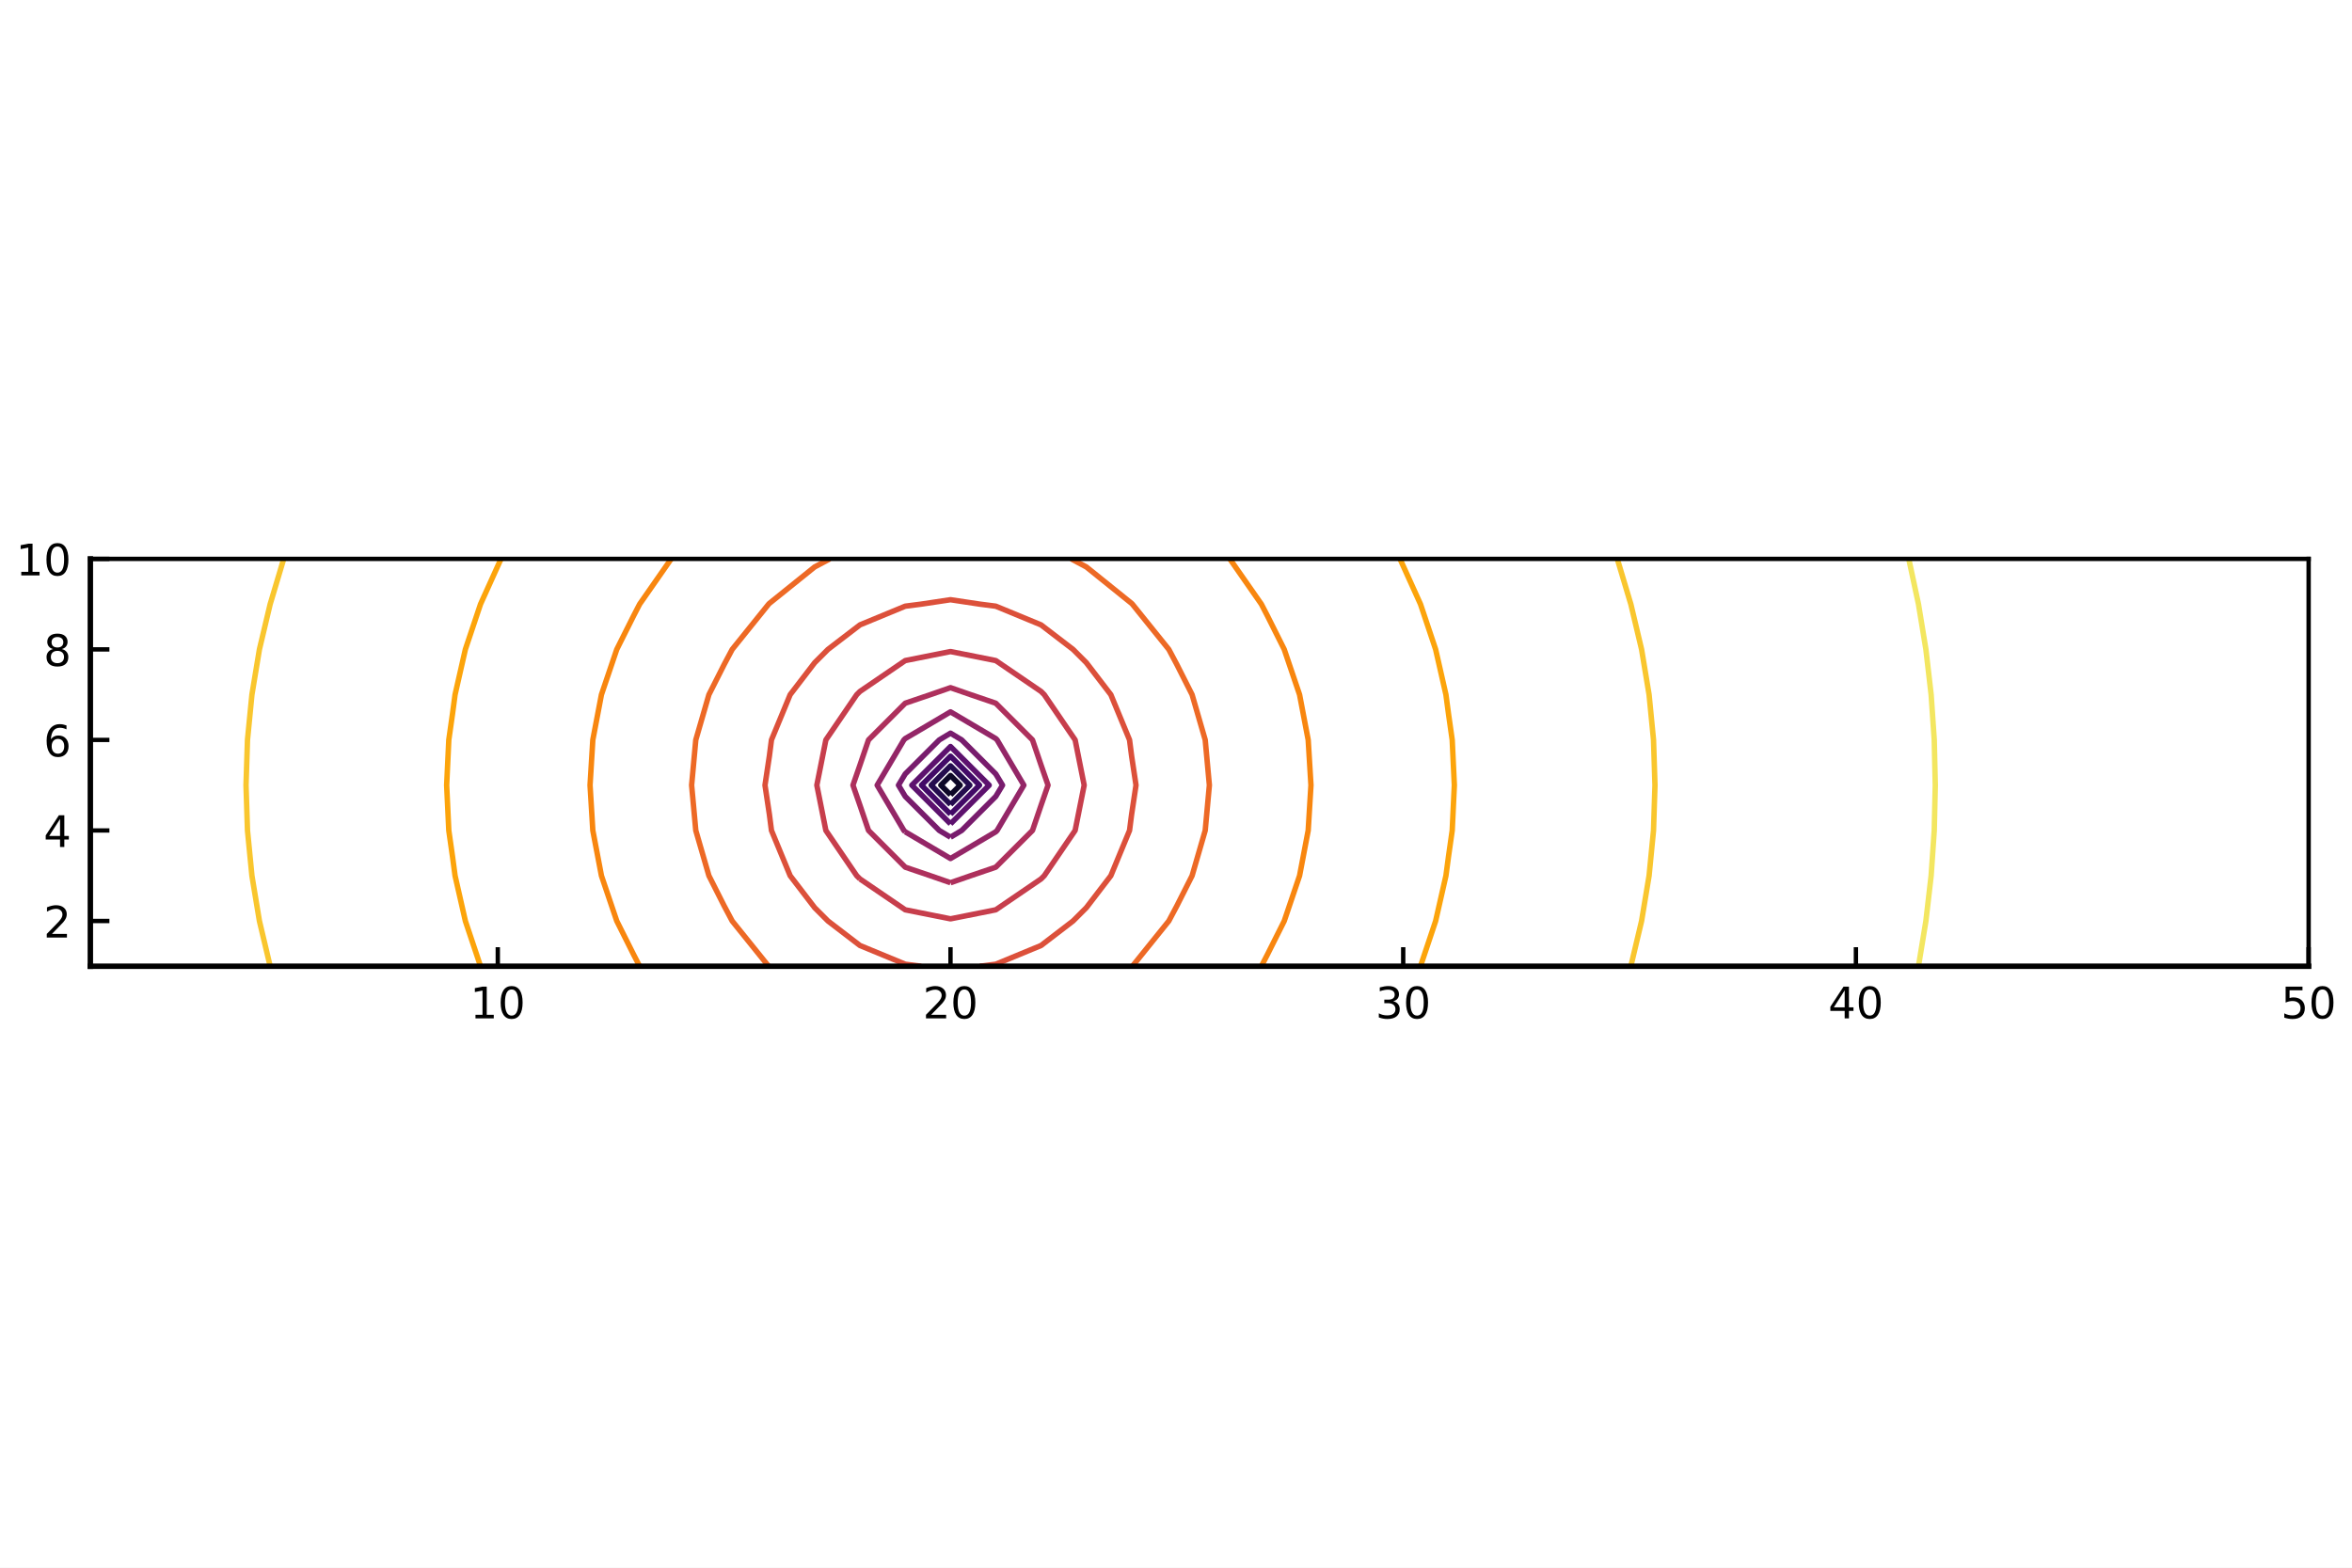
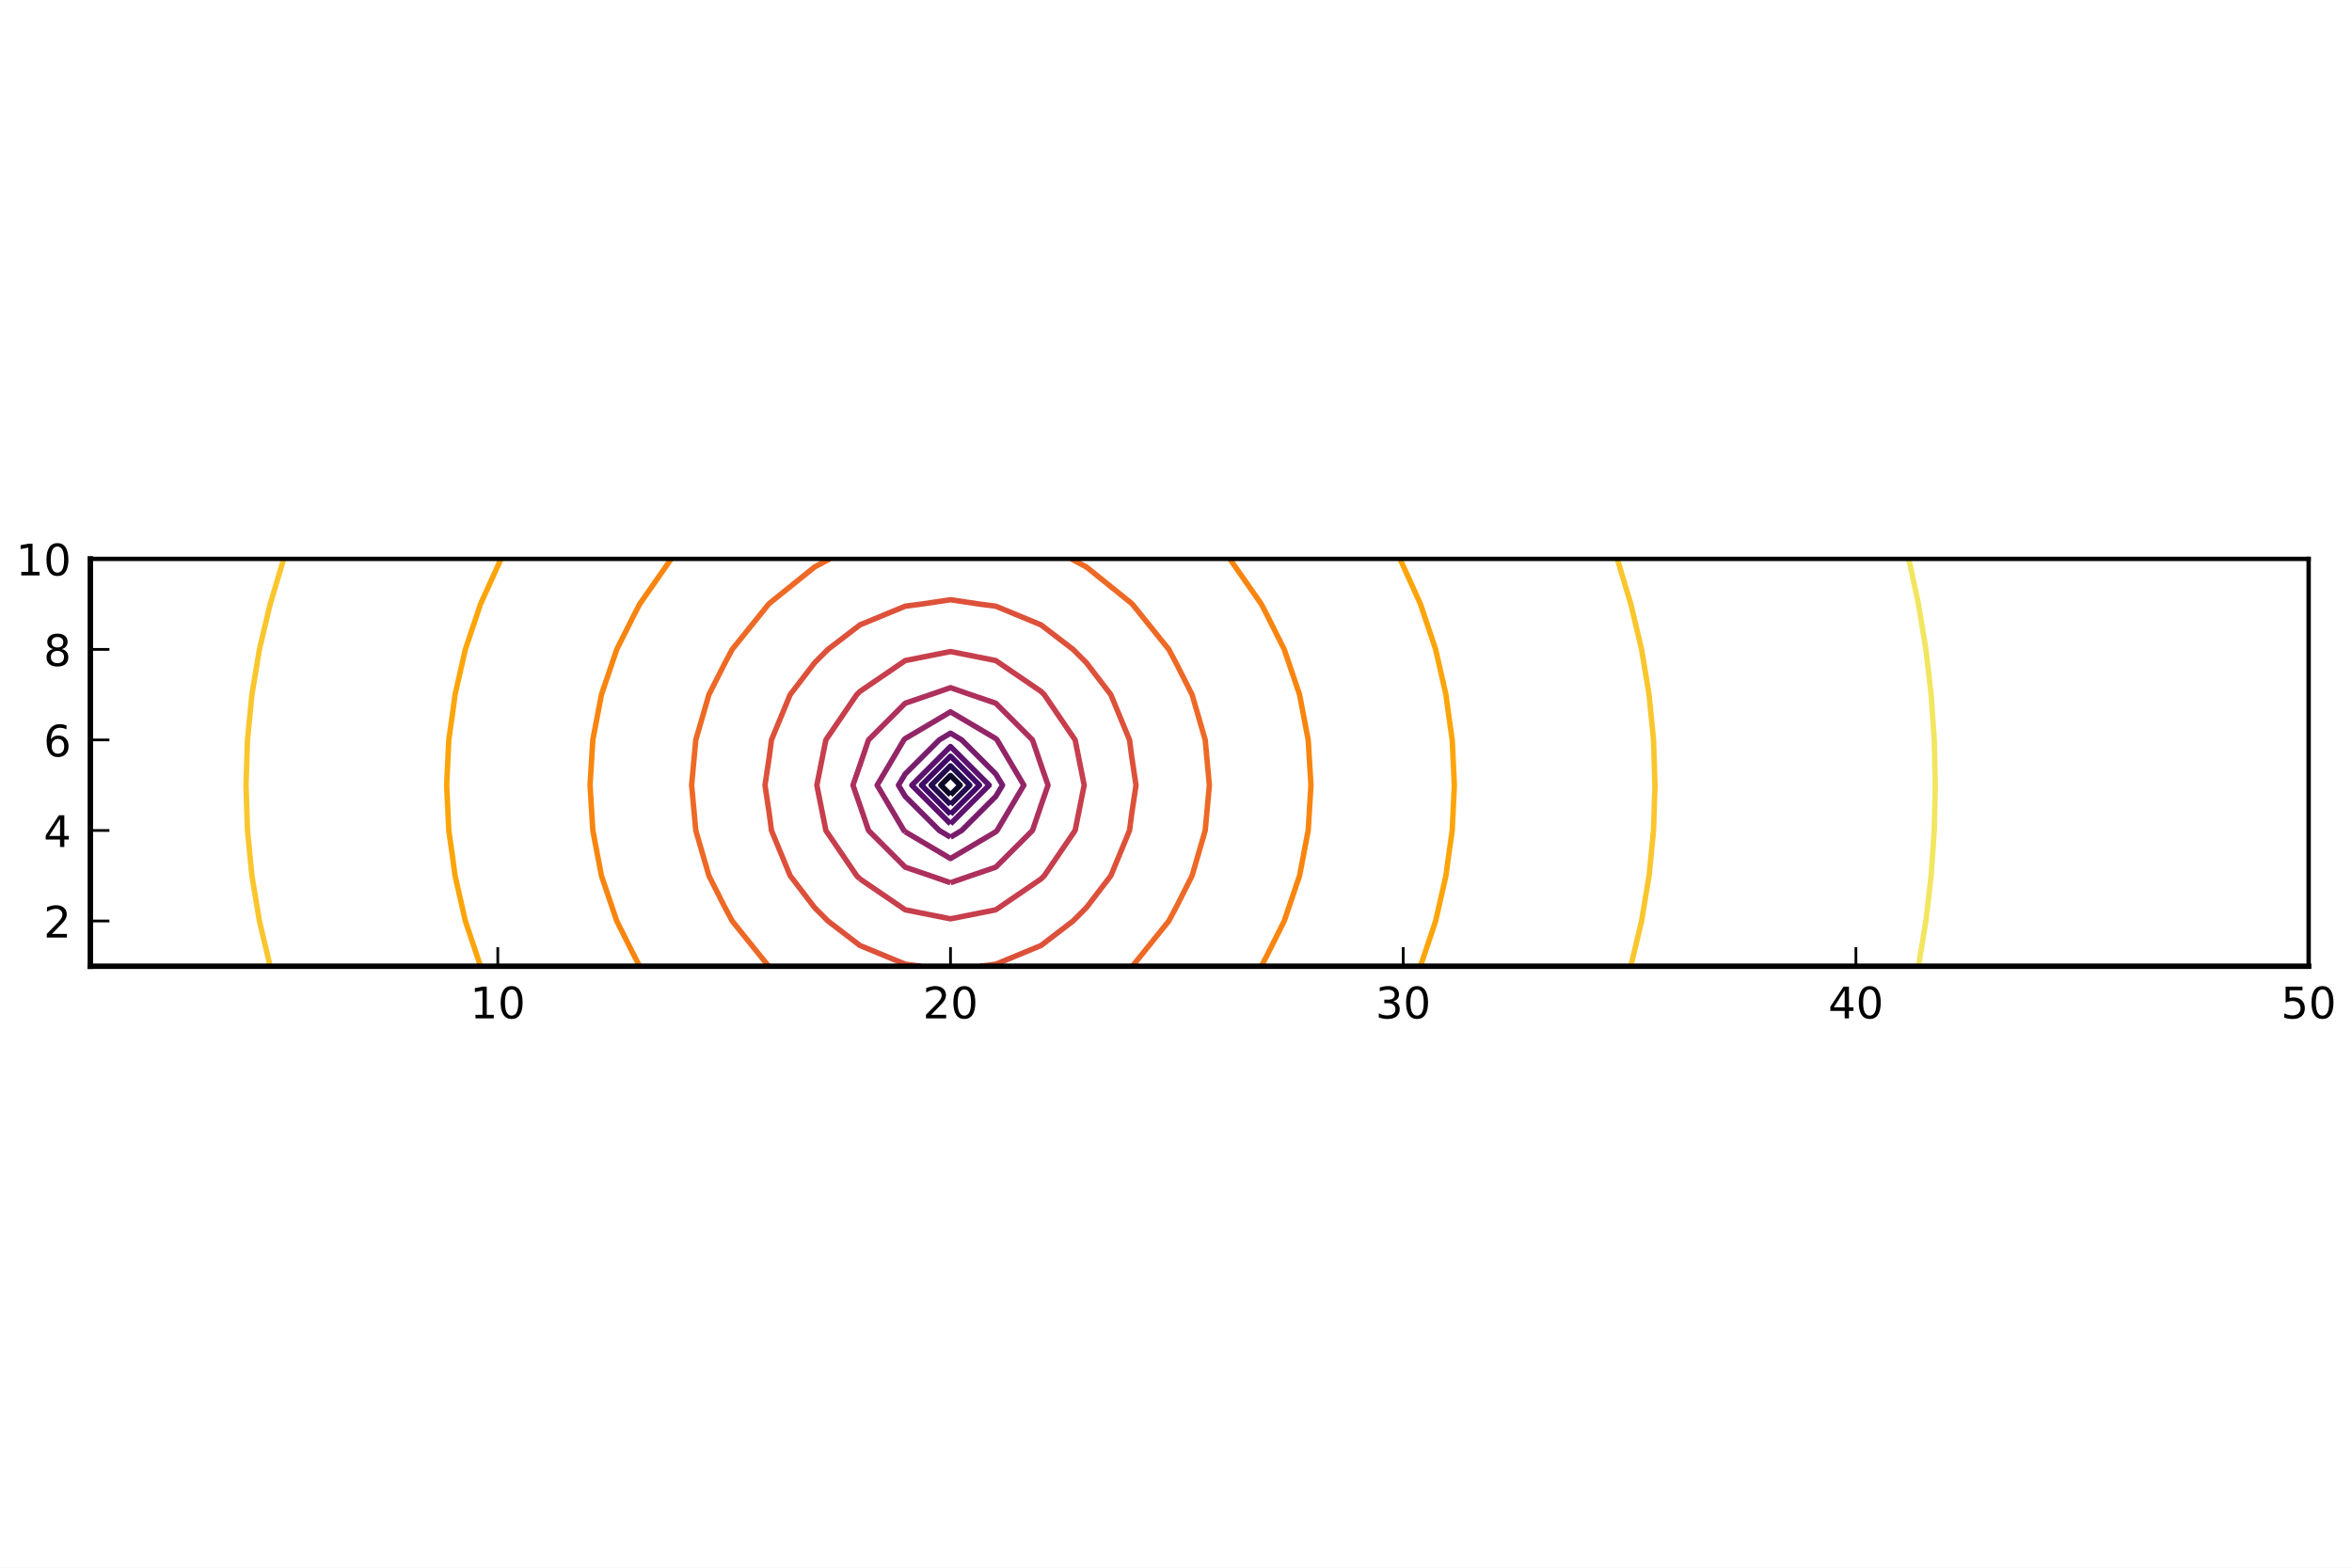
<svg xmlns="http://www.w3.org/2000/svg" xmlns:xlink="http://www.w3.org/1999/xlink" height="288pt" version="1.1" viewBox="0 0 432 288" width="432pt">
  <defs>
    <style type="text/css">
*{stroke-linecap:butt;stroke-linejoin:round;}
  </style>
  </defs>
  <g id="figure_1">
    <g id="patch_1">
      <path d="M 0 288  L 432 288  L 432 0  L 0 0  z " style="fill:#ffffff;" />
    </g>
    <g id="axes_1">
      <g id="patch_2">
        <path d="M 16.595 177.508  L 424.035 177.508  L 424.035 102.672  L 16.595 102.672  z " style="fill:#ffffff;" />
      </g>
      <g id="LineCollection_1">
-         <path clip-path="url(#p0b25bb1549)" d="M 174.582 144.248  " style="fill:none;stroke:#000004;" />
+         <path clip-path="url(#pd425e33e8e)" d="M 174.582 144.248  " style="fill:none;stroke:#000004;" />
      </g>
      <g id="LineCollection_2">
-         <path clip-path="url(#p0b25bb1549)" d="M 174.582 146.023  L 172.806 144.248  L 174.582 142.472  L 176.358 144.248  L 174.582 146.023  " style="fill:none;stroke:#0d0827;" />
+         <path clip-path="url(#pd425e33e8e)" d="M 174.582 146.023  L 172.806 144.248  L 174.582 142.472  L 176.358 144.248  L 174.582 146.023  " style="fill:none;stroke:#0c0826;" />
      </g>
      <g id="LineCollection_3">
-         <path clip-path="url(#p0b25bb1549)" d="M 174.582 147.799  L 171.03 144.248  L 174.582 140.696  L 178.133 144.248  L 174.582 147.799  " style="fill:none;stroke:#240c4e;" />
+         <path clip-path="url(#pd425e33e8e)" d="M 174.582 147.799  L 171.03 144.248  L 174.582 140.696  L 178.133 144.248  L 174.582 147.799  " style="fill:none;stroke:#240c4f;" />
      </g>
      <g id="LineCollection_4">
-         <path clip-path="url(#p0b25bb1549)" d="M 174.582 149.575  L 169.255 144.248  L 174.582 138.92  L 179.909 144.248  L 174.582 149.575  " style="fill:none;stroke:#420a67;" />
+         <path clip-path="url(#pd425e33e8e)" d="M 174.582 149.575  L 169.255 144.248  L 174.582 138.92  L 179.909 144.248  L 174.582 149.575  " style="fill:none;stroke:#420a68;" />
      </g>
      <g id="LineCollection_5">
-         <path clip-path="url(#p0b25bb1549)" d="M 174.582 151.35  L 167.479 144.248  L 174.582 137.145  L 181.685 144.248  L 174.582 151.35  " style="fill:none;stroke:#5d126e;" />
+         <path clip-path="url(#pd425e33e8e)" d="M 174.582 151.35  L 167.479 144.248  L 174.582 137.145  L 181.685 144.248  L 174.582 151.35  " style="fill:none;stroke:#5d126e;" />
      </g>
      <g id="LineCollection_6">
-         <path clip-path="url(#p0b25bb1549)" d="M 174.582 153.805  L 172.519 152.563  L 166.267 146.31  L 165.024 144.248  L 166.267 142.185  L 172.519 135.932  L 174.582 134.69  L 176.644 135.932  L 182.897 142.185  L 184.14 144.248  L 182.897 146.31  L 176.644 152.563  L 174.582 153.805  " style="fill:none;stroke:#781c6d;" />
+         <path clip-path="url(#pd425e33e8e)" d="M 174.582 153.805  L 172.519 152.563  L 166.267 146.31  L 165.024 144.248  L 166.267 142.185  L 172.519 135.932  L 174.582 134.69  L 176.644 135.932  L 182.897 142.185  L 184.14 144.248  L 182.897 146.31  L 176.644 152.563  L 174.582 153.805  " style="fill:none;stroke:#781c6d;" />
      </g>
      <g id="LineCollection_7">
-         <path clip-path="url(#p0b25bb1549)" d="M 166.267 152.809  L 166.021 152.563  L 161.109 144.248  L 166.021 135.932  L 166.267 135.686  L 174.582 130.774  L 182.897 135.686  L 183.143 135.932  L 188.055 144.248  L 183.143 152.563  L 182.897 152.809  L 174.582 157.721  L 166.267 152.809  " style="fill:none;stroke:#942667;" />
+         <path clip-path="url(#pd425e33e8e)" d="M 166.267 152.809  L 166.021 152.563  L 161.109 144.248  L 166.021 135.932  L 166.267 135.686  L 174.582 130.774  L 182.897 135.686  L 183.143 135.932  L 188.055 144.248  L 183.143 152.563  L 182.897 152.809  L 174.582 157.721  L 166.267 152.809  " style="fill:none;stroke:#932667;" />
      </g>
      <g id="LineCollection_8">
-         <path clip-path="url(#p0b25bb1549)" d="M 174.582 162.163  L 170.882 160.878  L 166.267 159.308  L 159.522 152.563  L 157.952 147.947  L 156.666 144.248  L 157.952 140.548  L 159.522 135.932  L 166.267 129.187  L 170.882 127.617  L 174.582 126.332  L 178.282 127.617  L 182.897 129.187  L 189.642 135.932  L 191.212 140.548  L 192.497 144.248  L 191.212 147.947  L 189.642 152.563  L 182.897 159.308  L 178.282 160.878  L 174.582 162.163  " style="fill:none;stroke:#ae305c;" />
+         <path clip-path="url(#pd425e33e8e)" d="M 174.582 162.163  L 170.882 160.878  L 166.267 159.308  L 159.522 152.563  L 157.952 147.947  L 156.666 144.248  L 157.952 140.548  L 159.522 135.932  L 166.267 129.187  L 170.882 127.617  L 174.582 126.332  L 178.282 127.617  L 182.897 129.187  L 189.642 135.932  L 191.212 140.548  L 192.497 144.248  L 191.212 147.947  L 189.642 152.563  L 182.897 159.308  L 178.282 160.878  L 174.582 162.163  " style="fill:none;stroke:#ae305c;" />
      </g>
      <g id="LineCollection_9">
-         <path clip-path="url(#p0b25bb1549)" d="M 157.952 161.471  L 157.358 160.878  L 151.689 152.563  L 150.031 144.248  L 151.689 135.932  L 157.358 127.617  L 157.952 127.024  L 166.267 121.354  L 174.582 119.696  L 182.897 121.354  L 191.212 127.024  L 191.805 127.617  L 197.475 135.932  L 199.133 144.248  L 197.475 152.563  L 191.805 160.878  L 191.212 161.471  L 182.897 167.141  L 174.582 168.799  L 166.267 167.141  L 157.952 161.471  " style="fill:none;stroke:#c73e4c;" />
+         <path clip-path="url(#pd425e33e8e)" d="M 157.952 161.471  L 157.358 160.878  L 151.689 152.563  L 150.031 144.248  L 151.689 135.932  L 157.358 127.617  L 157.952 127.024  L 166.267 121.354  L 174.582 119.696  L 182.897 121.354  L 191.212 127.024  L 191.805 127.617  L 197.475 135.932  L 199.133 144.248  L 197.475 152.563  L 191.805 160.878  L 191.212 161.471  L 182.897 167.141  L 174.582 168.799  L 166.267 167.141  L 157.952 161.471  " style="fill:none;stroke:#c73e4c;" />
      </g>
      <g id="LineCollection_10">
-         <path clip-path="url(#p0b25bb1549)" d="M 169.188 177.508  L 166.267 177.133  L 157.952 173.699  L 152.072 169.193  L 149.637 166.757  L 145.131 160.878  L 141.697 152.563  L 141.321 149.642  L 140.51 144.248  L 141.321 138.853  L 141.697 135.932  L 145.131 127.617  L 149.637 121.738  L 152.072 119.302  L 157.952 114.796  L 166.267 111.363  L 169.188 110.987  L 174.582 110.176  L 179.976 110.987  L 182.897 111.363  L 191.212 114.796  L 197.092 119.302  L 199.527 121.738  L 204.033 127.617  L 207.467 135.932  L 207.842 138.853  L 208.654 144.248  L 207.842 149.642  L 207.467 152.563  L 204.033 160.878  L 199.527 166.757  L 197.092 169.193  L 191.212 173.699  L 182.897 177.133  L 179.976 177.508  " style="fill:none;stroke:#dc503a;" />
+         <path clip-path="url(#pd425e33e8e)" d="M 169.188 177.508  L 166.267 177.133  L 157.952 173.699  L 152.072 169.193  L 149.637 166.757  L 145.131 160.878  L 141.697 152.563  L 141.321 149.642  L 140.51 144.248  L 141.321 138.853  L 141.697 135.932  L 145.131 127.617  L 149.637 121.738  L 152.072 119.302  L 157.952 114.796  L 166.267 111.363  L 169.188 110.987  L 174.582 110.176  L 179.976 110.987  L 182.897 111.363  L 191.212 114.796  L 197.092 119.302  L 199.527 121.738  L 204.033 127.617  L 207.467 135.932  L 207.842 138.853  L 208.654 144.248  L 207.842 149.642  L 207.467 152.563  L 204.033 160.878  L 199.527 166.757  L 197.092 169.193  L 191.212 173.699  L 182.897 177.133  L 179.976 177.508  " style="fill:none;stroke:#dd513a;" />
      </g>
      <g id="LineCollection_11">
-         <path clip-path="url(#p0b25bb1549)" d="M 141.178 177.508  L 134.482 169.193  L 133.006 166.416  L 130.208 160.878  L 127.797 152.563  L 127.033 144.248  L 127.797 135.932  L 130.208 127.617  L 133.006 122.079  L 134.482 119.302  L 141.178 110.987  L 141.321 110.844  L 149.637 104.148  L 152.413 102.672  " style="fill:none;stroke:#ed6925;" />
-         <path clip-path="url(#p0b25bb1549)" d="M 196.751 102.672  L 199.527 104.148  L 207.842 110.844  L 207.986 110.987  L 214.682 119.302  L 216.157 122.079  L 218.956 127.617  L 221.367 135.932  L 222.13 144.248  L 221.367 152.563  L 218.956 160.878  L 216.157 166.416  L 214.682 169.193  L 207.986 177.508  " style="fill:none;stroke:#ed6925;" />
+         <path clip-path="url(#pd425e33e8e)" d="M 141.178 177.508  L 134.482 169.193  L 133.006 166.416  L 130.208 160.878  L 127.797 152.563  L 127.033 144.248  L 127.797 135.932  L 130.208 127.617  L 133.006 122.079  L 134.482 119.302  L 141.178 110.987  L 141.321 110.844  L 149.637 104.148  L 152.413 102.672  " style="fill:none;stroke:#ed6925;" />
+         <path clip-path="url(#pd425e33e8e)" d="M 196.751 102.672  L 199.527 104.148  L 207.842 110.844  L 207.986 110.987  L 214.682 119.302  L 216.157 122.079  L 218.956 127.617  L 221.367 135.932  L 222.13 144.248  L 221.367 152.563  L 218.956 160.878  L 216.157 166.416  L 214.682 169.193  L 207.986 177.508  " style="fill:none;stroke:#ed6925;" />
      </g>
      <g id="LineCollection_12">
-         <path clip-path="url(#p0b25bb1549)" d="M 117.485 177.508  L 116.376 175.366  L 113.283 169.193  L 110.467 160.878  L 108.884 152.563  L 108.376 144.248  L 108.884 135.932  L 110.467 127.617  L 113.283 119.302  L 116.376 113.129  L 117.485 110.987  L 123.282 102.672  " style="fill:none;stroke:#f8860f;" />
-         <path clip-path="url(#p0b25bb1549)" d="M 225.882 102.672  L 231.679 110.987  L 232.788 113.129  L 235.881 119.302  L 238.697 127.617  L 240.28 135.932  L 240.788 144.248  L 240.28 152.563  L 238.697 160.878  L 235.881 169.193  L 232.788 175.366  L 231.679 177.508  " style="fill:none;stroke:#f8860f;" />
+         <path clip-path="url(#pd425e33e8e)" d="M 117.485 177.508  L 116.376 175.366  L 113.283 169.193  L 110.467 160.878  L 108.884 152.563  L 108.376 144.248  L 108.884 135.932  L 110.467 127.617  L 113.283 119.302  L 116.376 113.129  L 117.485 110.987  L 123.282 102.672  " style="fill:none;stroke:#f8850f;" />
+         <path clip-path="url(#pd425e33e8e)" d="M 225.882 102.672  L 231.679 110.987  L 232.788 113.129  L 235.881 119.302  L 238.697 127.617  L 240.28 135.932  L 240.788 144.248  L 240.28 152.563  L 238.697 160.878  L 235.881 169.193  L 232.788 175.366  L 231.679 177.508  " style="fill:none;stroke:#f8850f;" />
      </g>
      <g id="LineCollection_13">
-         <path clip-path="url(#p0b25bb1549)" d="M 88.259 177.508  L 85.474 169.193  L 83.583 160.878  L 83.116 157.374  L 82.432 152.563  L 82.039 144.248  L 82.432 135.932  L 83.116 131.121  L 83.583 127.617  L 85.474 119.302  L 88.259 110.987  L 91.431 103.972  L 92.025 102.672  " style="fill:none;stroke:#fca40b;" />
-         <path clip-path="url(#p0b25bb1549)" d="M 257.139 102.672  L 257.733 103.972  L 260.905 110.987  L 263.689 119.302  L 265.58 127.617  L 266.048 131.121  L 266.732 135.932  L 267.125 144.248  L 266.732 152.563  L 266.048 157.374  L 265.58 160.878  L 263.689 169.193  L 260.905 177.508  " style="fill:none;stroke:#fca40b;" />
+         <path clip-path="url(#pd425e33e8e)" d="M 88.259 177.508  L 85.474 169.193  L 83.583 160.878  L 83.116 157.374  L 82.432 152.563  L 82.039 144.248  L 82.432 135.932  L 83.116 131.121  L 83.583 127.617  L 85.474 119.302  L 88.259 110.987  L 91.431 103.972  L 92.025 102.672  " style="fill:none;stroke:#fca50a;" />
+         <path clip-path="url(#pd425e33e8e)" d="M 257.139 102.672  L 257.733 103.972  L 260.905 110.987  L 263.689 119.302  L 265.58 127.617  L 266.048 131.121  L 266.732 135.932  L 267.125 144.248  L 266.732 152.563  L 266.048 157.374  L 265.58 160.878  L 263.689 169.193  L 260.905 177.508  " style="fill:none;stroke:#fca50a;" />
      </g>
      <g id="LineCollection_14">
-         <path clip-path="url(#p0b25bb1549)" d="M 49.622 177.508  L 47.648 169.193  L 46.271 160.878  L 45.457 152.563  L 45.188 144.248  L 45.457 135.932  L 46.271 127.617  L 47.648 119.302  L 49.622 110.987  L 49.855 110.22  L 52.11 102.672  " style="fill:none;stroke:#f9c62e;" />
-         <path clip-path="url(#p0b25bb1549)" d="M 297.054 102.672  L 299.309 110.22  L 299.542 110.987  L 301.516 119.302  L 302.893 127.617  L 303.707 135.932  L 303.975 144.248  L 303.707 152.563  L 302.893 160.878  L 301.516 169.193  L 299.542 177.508  " style="fill:none;stroke:#f9c62e;" />
+         <path clip-path="url(#pd425e33e8e)" d="M 49.622 177.508  L 47.648 169.193  L 46.271 160.878  L 45.457 152.563  L 45.188 144.248  L 45.457 135.932  L 46.271 127.617  L 47.648 119.302  L 49.622 110.987  L 49.855 110.22  L 52.11 102.672  " style="fill:none;stroke:#fac62d;" />
+         <path clip-path="url(#pd425e33e8e)" d="M 297.054 102.672  L 299.309 110.22  L 299.542 110.987  L 301.516 119.302  L 302.893 127.617  L 303.707 135.932  L 303.975 144.248  L 303.707 152.563  L 302.893 160.878  L 301.516 169.193  L 299.542 177.508  " style="fill:none;stroke:#fac62d;" />
      </g>
      <g id="LineCollection_15">
-         <path clip-path="url(#p0b25bb1549)" d="M 350.591 102.672  L 352.373 110.987  L 353.737 119.302  L 354.699 127.617  L 355.271 135.932  L 355.461 144.248  L 355.271 152.563  L 354.699 160.878  L 353.737 169.193  L 352.373 177.508  " style="fill:none;stroke:#f3e660;" />
+         <path clip-path="url(#pd425e33e8e)" d="M 350.591 102.672  L 352.373 110.987  L 353.737 119.302  L 354.699 127.617  L 355.271 135.932  L 355.461 144.248  L 355.271 152.563  L 354.699 160.878  L 353.737 169.193  L 352.373 177.508  " style="fill:none;stroke:#f2e661;" />
      </g>
      <g id="LineCollection_16" />
      <g id="matplotlib.axis_1">
        <g id="xtick_1">
          <g id="line2d_1">
            <defs>
-               <path d="M 0 0  L 0 -3.5  " id="m32ad2c548e" style="stroke:#000000;stroke-width:0.8;" />
-             </defs>
-             <g>
-               <use style="stroke:#000000;stroke-width:0.8;" x="91.431" xlink:href="#m32ad2c548e" y="177.508" />
+               <path d="M 0 0  L 0 -3.5  " id="m3134a4d67b" style="stroke:#000000;stroke-width:0.5;" />
+             </defs>
+             <g>
+               <use style="stroke:#000000;stroke-width:0.5;" x="91.431" xlink:href="#m3134a4d67b" y="177.508" />
            </g>
          </g>
          <g id="text_1">
            <defs>
              <path d="M 12.406 8.297  L 28.516 8.297  L 28.516 63.922  L 10.984 60.406  L 10.984 69.391  L 28.422 72.906  L 38.281 72.906  L 38.281 8.297  L 54.391 8.297  L 54.391 0  L 12.406 0  z " id="DejaVuSans-49" />
              <path d="M 31.781 66.406  Q 24.172 66.406 20.328 58.906  Q 16.5 51.422 16.5 36.375  Q 16.5 21.391 20.328 13.891  Q 24.172 6.391 31.781 6.391  Q 39.453 6.391 43.281 13.891  Q 47.125 21.391 47.125 36.375  Q 47.125 51.422 43.281 58.906  Q 39.453 66.406 31.781 66.406  z M 31.781 74.219  Q 44.047 74.219 50.516 64.516  Q 56.984 54.828 56.984 36.375  Q 56.984 17.969 50.516 8.266  Q 44.047 -1.422 31.781 -1.422  Q 19.531 -1.422 13.062 8.266  Q 6.594 17.969 6.594 36.375  Q 6.594 54.828 13.062 64.516  Q 19.531 74.219 31.781 74.219  z " id="DejaVuSans-48" />
            </defs>
            <g transform="translate(86.34069 187.0868)scale(0.08 -0.08)">
              <use xlink:href="#DejaVuSans-49" />
              <use x="63.623" xlink:href="#DejaVuSans-48" />
            </g>
          </g>
        </g>
        <g id="xtick_2">
          <g id="line2d_2">
            <g>
-               <use style="stroke:#000000;stroke-width:0.8;" x="174.582" xlink:href="#m32ad2c548e" y="177.508" />
+               <use style="stroke:#000000;stroke-width:0.5;" x="174.582" xlink:href="#m3134a4d67b" y="177.508" />
            </g>
          </g>
          <g id="text_2">
            <defs>
              <path d="M 19.188 8.297  L 53.609 8.297  L 53.609 0  L 7.328 0  L 7.328 8.297  Q 12.938 14.109 22.625 23.891  Q 32.328 33.688 34.812 36.531  Q 39.547 41.844 41.422 45.531  Q 43.312 49.219 43.312 52.781  Q 43.312 58.594 39.234 62.25  Q 35.156 65.922 28.609 65.922  Q 23.969 65.922 18.812 64.312  Q 13.672 62.703 7.812 59.422  L 7.812 69.391  Q 13.766 71.781 18.938 73  Q 24.125 74.219 28.422 74.219  Q 39.75 74.219 46.484 68.547  Q 53.219 62.891 53.219 53.422  Q 53.219 48.922 51.531 44.891  Q 49.859 40.875 45.406 35.406  Q 44.188 33.984 37.641 27.219  Q 31.109 20.453 19.188 8.297  z " id="DejaVuSans-50" />
            </defs>
            <g transform="translate(169.4919 187.0868)scale(0.08 -0.08)">
              <use xlink:href="#DejaVuSans-50" />
              <use x="63.623" xlink:href="#DejaVuSans-48" />
            </g>
          </g>
        </g>
        <g id="xtick_3">
          <g id="line2d_3">
            <g>
-               <use style="stroke:#000000;stroke-width:0.8;" x="257.733" xlink:href="#m32ad2c548e" y="177.508" />
+               <use style="stroke:#000000;stroke-width:0.5;" x="257.733" xlink:href="#m3134a4d67b" y="177.508" />
            </g>
          </g>
          <g id="text_3">
            <defs>
              <path d="M 40.578 39.312  Q 47.656 37.797 51.625 33  Q 55.609 28.219 55.609 21.188  Q 55.609 10.406 48.188 4.484  Q 40.766 -1.422 27.094 -1.422  Q 22.516 -1.422 17.656 -0.516  Q 12.797 0.391 7.625 2.203  L 7.625 11.719  Q 11.719 9.328 16.594 8.109  Q 21.484 6.891 26.812 6.891  Q 36.078 6.891 40.938 10.547  Q 45.797 14.203 45.797 21.188  Q 45.797 27.641 41.281 31.266  Q 36.766 34.906 28.719 34.906  L 20.219 34.906  L 20.219 43.016  L 29.109 43.016  Q 36.375 43.016 40.234 45.922  Q 44.094 48.828 44.094 54.297  Q 44.094 59.906 40.109 62.906  Q 36.141 65.922 28.719 65.922  Q 24.656 65.922 20.016 65.031  Q 15.375 64.156 9.812 62.312  L 9.812 71.094  Q 15.438 72.656 20.344 73.438  Q 25.25 74.219 29.594 74.219  Q 40.828 74.219 47.359 69.109  Q 53.906 64.016 53.906 55.328  Q 53.906 49.266 50.438 45.094  Q 46.969 40.922 40.578 39.312  z " id="DejaVuSans-51" />
            </defs>
            <g transform="translate(252.643 187.0868)scale(0.08 -0.08)">
              <use xlink:href="#DejaVuSans-51" />
              <use x="63.623" xlink:href="#DejaVuSans-48" />
            </g>
          </g>
        </g>
        <g id="xtick_4">
          <g id="line2d_4">
            <g>
-               <use style="stroke:#000000;stroke-width:0.8;" x="340.884" xlink:href="#m32ad2c548e" y="177.508" />
+               <use style="stroke:#000000;stroke-width:0.5;" x="340.884" xlink:href="#m3134a4d67b" y="177.508" />
            </g>
          </g>
          <g id="text_4">
            <defs>
              <path d="M 37.797 64.312  L 12.891 25.391  L 37.797 25.391  z M 35.203 72.906  L 47.609 72.906  L 47.609 25.391  L 58.016 25.391  L 58.016 17.188  L 47.609 17.188  L 47.609 0  L 37.797 0  L 37.797 17.188  L 4.891 17.188  L 4.891 26.703  z " id="DejaVuSans-52" />
            </defs>
            <g transform="translate(335.7942 187.0868)scale(0.08 -0.08)">
              <use xlink:href="#DejaVuSans-52" />
              <use x="63.623" xlink:href="#DejaVuSans-48" />
            </g>
          </g>
        </g>
        <g id="xtick_5">
          <g id="line2d_5">
            <g>
-               <use style="stroke:#000000;stroke-width:0.8;" x="424.035" xlink:href="#m32ad2c548e" y="177.508" />
+               <use style="stroke:#000000;stroke-width:0.5;" x="424.035" xlink:href="#m3134a4d67b" y="177.508" />
            </g>
          </g>
          <g id="text_5">
            <defs>
              <path d="M 10.797 72.906  L 49.516 72.906  L 49.516 64.594  L 19.828 64.594  L 19.828 46.734  Q 21.969 47.469 24.109 47.828  Q 26.266 48.188 28.422 48.188  Q 40.625 48.188 47.75 41.5  Q 54.891 34.812 54.891 23.391  Q 54.891 11.625 47.562 5.094  Q 40.234 -1.422 26.906 -1.422  Q 22.312 -1.422 17.547 -0.641  Q 12.797 0.141 7.719 1.703  L 7.719 11.625  Q 12.109 9.234 16.797 8.062  Q 21.484 6.891 26.703 6.891  Q 35.156 6.891 40.078 11.328  Q 45.016 15.766 45.016 23.391  Q 45.016 31 40.078 35.438  Q 35.156 39.891 26.703 39.891  Q 22.75 39.891 18.812 39.016  Q 14.891 38.141 10.797 36.281  z " id="DejaVuSans-53" />
            </defs>
            <g transform="translate(418.9454 187.0868)scale(0.08 -0.08)">
              <use xlink:href="#DejaVuSans-53" />
              <use x="63.623" xlink:href="#DejaVuSans-48" />
            </g>
          </g>
        </g>
      </g>
      <g id="matplotlib.axis_2">
        <g id="ytick_1">
          <g id="line2d_6">
            <defs>
-               <path d="M 0 0  L 3.5 0  " id="m1b29db8399" style="stroke:#000000;stroke-width:0.8;" />
-             </defs>
-             <g>
-               <use style="stroke:#000000;stroke-width:0.8;" x="16.595" xlink:href="#m1b29db8399" y="169.193" />
+               <path d="M 0 0  L 3.5 0  " id="m170297bb1f" style="stroke:#000000;stroke-width:0.5;" />
+             </defs>
+             <g>
+               <use style="stroke:#000000;stroke-width:0.5;" x="16.595" xlink:href="#m170297bb1f" y="169.193" />
            </g>
          </g>
          <g id="text_6">
            <g transform="translate(8.004646 172.2323)scale(0.08 -0.08)">
              <use xlink:href="#DejaVuSans-50" />
            </g>
          </g>
        </g>
        <g id="ytick_2">
          <g id="line2d_7">
            <g>
-               <use style="stroke:#000000;stroke-width:0.8;" x="16.595" xlink:href="#m1b29db8399" y="152.563" />
+               <use style="stroke:#000000;stroke-width:0.5;" x="16.595" xlink:href="#m170297bb1f" y="152.563" />
            </g>
          </g>
          <g id="text_7">
            <g transform="translate(8.004646 155.602)scale(0.08 -0.08)">
              <use xlink:href="#DejaVuSans-52" />
            </g>
          </g>
        </g>
        <g id="ytick_3">
          <g id="line2d_8">
            <g>
-               <use style="stroke:#000000;stroke-width:0.8;" x="16.595" xlink:href="#m1b29db8399" y="135.932" />
+               <use style="stroke:#000000;stroke-width:0.5;" x="16.595" xlink:href="#m170297bb1f" y="135.932" />
            </g>
          </g>
          <g id="text_8">
            <defs>
              <path d="M 33.016 40.375  Q 26.375 40.375 22.484 35.828  Q 18.609 31.297 18.609 23.391  Q 18.609 15.531 22.484 10.953  Q 26.375 6.391 33.016 6.391  Q 39.656 6.391 43.531 10.953  Q 47.406 15.531 47.406 23.391  Q 47.406 31.297 43.531 35.828  Q 39.656 40.375 33.016 40.375  z M 52.594 71.297  L 52.594 62.312  Q 48.875 64.062 45.094 64.984  Q 41.312 65.922 37.594 65.922  Q 27.828 65.922 22.672 59.328  Q 17.531 52.734 16.797 39.406  Q 19.672 43.656 24.016 45.922  Q 28.375 48.188 33.594 48.188  Q 44.578 48.188 50.953 41.516  Q 57.328 34.859 57.328 23.391  Q 57.328 12.156 50.688 5.359  Q 44.047 -1.422 33.016 -1.422  Q 20.359 -1.422 13.672 8.266  Q 6.984 17.969 6.984 36.375  Q 6.984 53.656 15.188 63.938  Q 23.391 74.219 37.203 74.219  Q 40.922 74.219 44.703 73.484  Q 48.484 72.75 52.594 71.297  z " id="DejaVuSans-54" />
            </defs>
            <g transform="translate(8.004646 138.9718)scale(0.08 -0.08)">
              <use xlink:href="#DejaVuSans-54" />
            </g>
          </g>
        </g>
        <g id="ytick_4">
          <g id="line2d_9">
            <g>
-               <use style="stroke:#000000;stroke-width:0.8;" x="16.595" xlink:href="#m1b29db8399" y="119.302" />
+               <use style="stroke:#000000;stroke-width:0.5;" x="16.595" xlink:href="#m170297bb1f" y="119.302" />
            </g>
          </g>
          <g id="text_9">
            <defs>
              <path d="M 31.781 34.625  Q 24.75 34.625 20.719 30.859  Q 16.703 27.094 16.703 20.516  Q 16.703 13.922 20.719 10.156  Q 24.75 6.391 31.781 6.391  Q 38.812 6.391 42.859 10.172  Q 46.922 13.969 46.922 20.516  Q 46.922 27.094 42.891 30.859  Q 38.875 34.625 31.781 34.625  z M 21.922 38.812  Q 15.578 40.375 12.031 44.719  Q 8.5 49.078 8.5 55.328  Q 8.5 64.062 14.719 69.141  Q 20.953 74.219 31.781 74.219  Q 42.672 74.219 48.875 69.141  Q 55.078 64.062 55.078 55.328  Q 55.078 49.078 51.531 44.719  Q 48 40.375 41.703 38.812  Q 48.828 37.156 52.797 32.312  Q 56.781 27.484 56.781 20.516  Q 56.781 9.906 50.312 4.234  Q 43.844 -1.422 31.781 -1.422  Q 19.734 -1.422 13.25 4.234  Q 6.781 9.906 6.781 20.516  Q 6.781 27.484 10.781 32.312  Q 14.797 37.156 21.922 38.812  z M 18.312 54.391  Q 18.312 48.734 21.844 45.562  Q 25.391 42.391 31.781 42.391  Q 38.141 42.391 41.719 45.562  Q 45.312 48.734 45.312 54.391  Q 45.312 60.062 41.719 63.234  Q 38.141 66.406 31.781 66.406  Q 25.391 66.406 21.844 63.234  Q 18.312 60.062 18.312 54.391  z " id="DejaVuSans-56" />
            </defs>
            <g transform="translate(8.004646 122.3416)scale(0.08 -0.08)">
              <use xlink:href="#DejaVuSans-56" />
            </g>
          </g>
        </g>
        <g id="ytick_5">
          <g id="line2d_10">
            <g>
-               <use style="stroke:#000000;stroke-width:0.8;" x="16.595" xlink:href="#m1b29db8399" y="102.672" />
+               <use style="stroke:#000000;stroke-width:0.5;" x="16.595" xlink:href="#m170297bb1f" y="102.672" />
            </g>
          </g>
          <g id="text_10">
            <g transform="translate(2.914646 105.7114)scale(0.08 -0.08)">
              <use xlink:href="#DejaVuSans-49" />
              <use x="63.623" xlink:href="#DejaVuSans-48" />
            </g>
          </g>
        </g>
      </g>
      <g id="patch_3">
        <path d="M 16.595 177.508  L 16.595 102.672  " style="fill:none;stroke:#000000;stroke-linecap:square;stroke-linejoin:miter;" />
      </g>
      <g id="patch_4">
        <path d="M 424.035 177.508  L 424.035 102.672  " style="fill:none;stroke:#000000;stroke-linecap:square;stroke-linejoin:miter;stroke-width:0.8;" />
      </g>
      <g id="patch_5">
        <path d="M 16.595 177.508  L 424.035 177.508  " style="fill:none;stroke:#000000;stroke-linecap:square;stroke-linejoin:miter;" />
      </g>
      <g id="patch_6">
        <path d="M 16.595 102.672  L 424.035 102.672  " style="fill:none;stroke:#000000;stroke-linecap:square;stroke-linejoin:miter;stroke-width:0.8;" />
      </g>
    </g>
  </g>
  <defs>
-     <clipPath id="p0b25bb1549">
+     <clipPath id="pd425e33e8e">
      <rect height="74.836" width="407.441" x="16.595" y="102.672" />
    </clipPath>
  </defs>
</svg>
